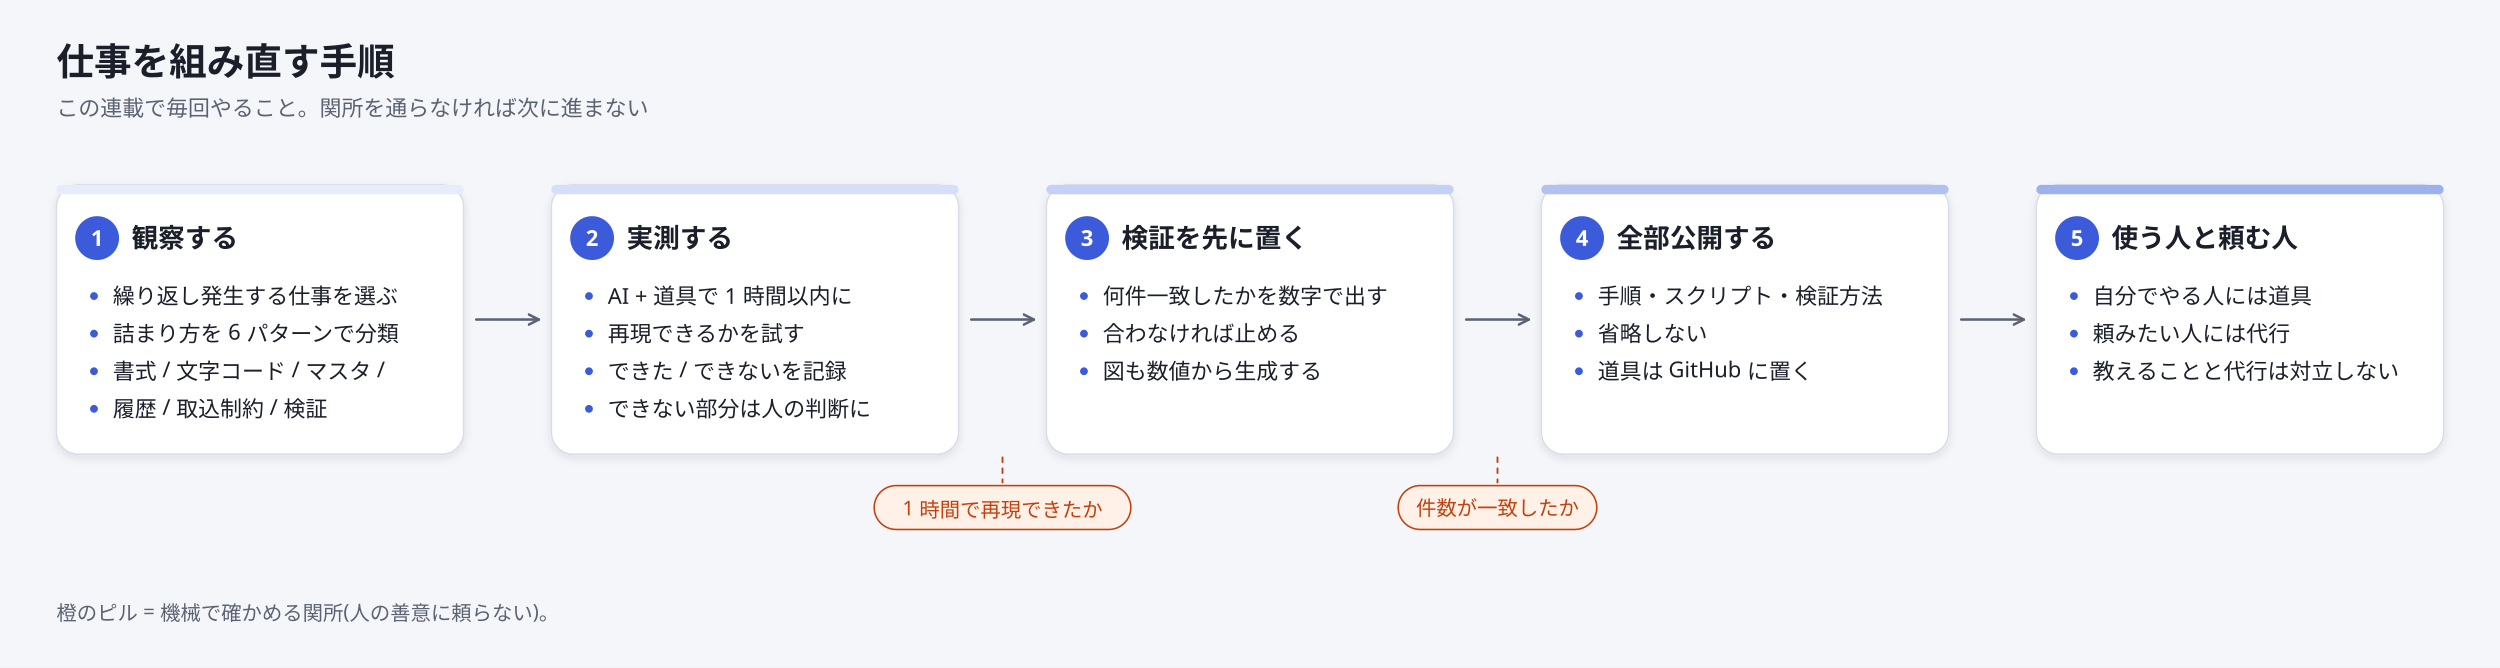
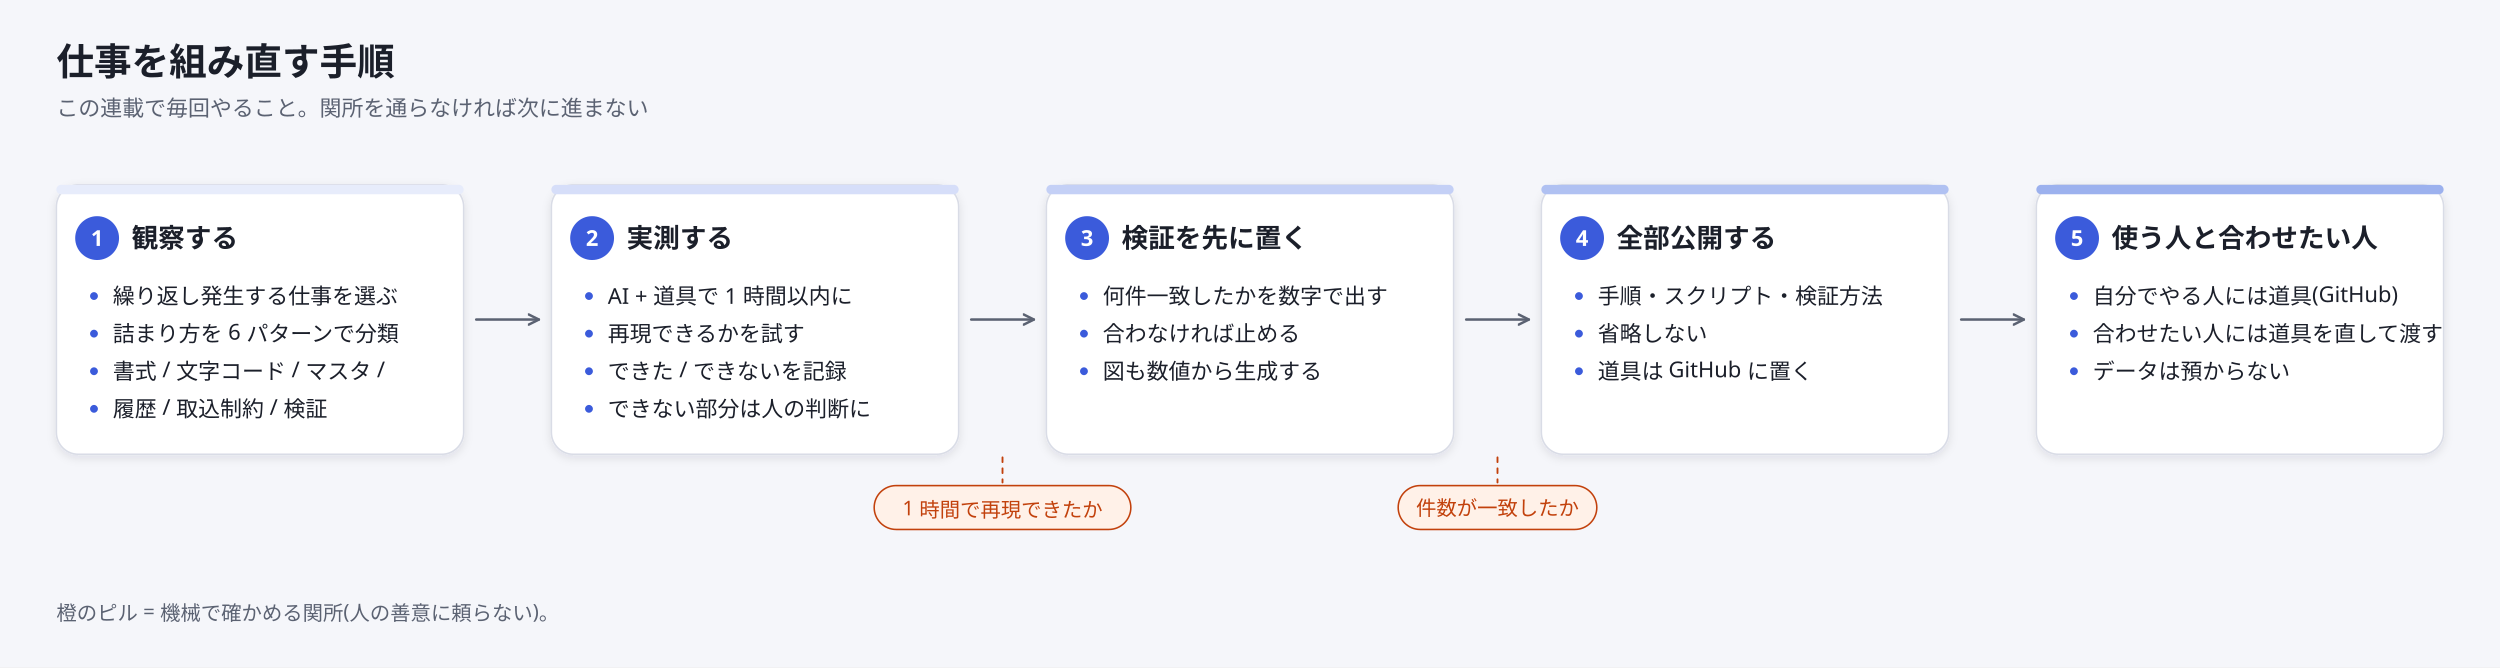
<svg xmlns="http://www.w3.org/2000/svg" width="1596" height="426" viewBox="0 0 1596 426" font-family="'BIZ UDPGothic', 'Yu Gothic UI', 'Meiryo UI', sans-serif">
  <defs>
    <filter id="shadow" x="-5%" y="-5%" width="110%" height="120%">
      <feGaussianBlur in="SourceAlpha" stdDeviation="3" result="blur" />
      <feOffset in="blur" dx="0" dy="2" result="off" />
      <feFlood flood-color="#1b1f2a" flood-opacity="0.10" result="col" />
      <feComposite in="col" in2="off" operator="in" result="sh" />
      <feMerge>
        <feMergeNode in="sh" />
        <feMergeNode in="SourceGraphic" />
      </feMerge>
    </filter>
    <marker id="arrow" markerWidth="8" markerHeight="8" refX="7" refY="4" orient="auto" markerUnits="userSpaceOnUse">
      <path d="M0,0.5 L7,4 L0,7.5" fill="none" stroke="#5b6272" stroke-width="1.6" stroke-linecap="round" stroke-linejoin="round" />
    </marker>
  </defs>
  <rect width="1596" height="426" fill="#f5f6fa" />
  <text x="36" y="48" font-size="24" font-weight="bold" fill="#1b1f2a">仕事を組み直す手順</text>
  <text x="36" y="74" font-size="14" fill="#5b6272">この連載で毎回やること。関所を通らなければ次に進まない</text>
  <rect x="36" y="118" width="260" height="172" rx="14" fill="#ffffff" stroke="#d9dce6" stroke-width="1" filter="url(#shadow)" />
  <rect x="36" y="118" width="260" height="6" rx="3" fill="#e7ecfb" />
  <circle cx="62" cy="152" r="14" fill="#3b5bdb" />
  <text x="62" y="157" font-size="14" font-weight="bold" text-anchor="middle" fill="#ffffff">1</text>
  <text x="84" y="158" font-size="17" font-weight="bold" text-anchor="start" fill="#1b1f2a">観察する</text>
  <circle cx="60" cy="189" r="2.5" fill="#3b5bdb" />
  <text x="72" y="194" font-size="14" font-weight="normal" text-anchor="start" fill="#1b1f2a">繰り返し発生する仕事を選ぶ</text>
  <circle cx="60" cy="213" r="2.5" fill="#3b5bdb" />
  <text x="72" y="218" font-size="14" font-weight="normal" text-anchor="start" fill="#1b1f2a">詰まり方を 6 パターンで分類</text>
  <circle cx="60" cy="237" r="2.5" fill="#3b5bdb" />
  <text x="72" y="242" font-size="14" font-weight="normal" text-anchor="start" fill="#1b1f2a">書式 / 文字コード / マスタ /</text>
  <circle cx="60" cy="261" r="2.5" fill="#3b5bdb" />
  <text x="72" y="266" font-size="14" font-weight="normal" text-anchor="start" fill="#1b1f2a">履歴 / 取込制約 / 検証</text>
  <line x1="304" y1="204.0" x2="344" y2="204.0" stroke="#5b6272" stroke-width="1.6" stroke-linecap="round" marker-end="url(#arrow)" />
  <rect x="352" y="118" width="260" height="172" rx="14" fill="#ffffff" stroke="#d9dce6" stroke-width="1" filter="url(#shadow)" />
  <rect x="352" y="118" width="260" height="6" rx="3" fill="#d6def9" />
  <circle cx="378" cy="152" r="14" fill="#3b5bdb" />
  <text x="378" y="157" font-size="14" font-weight="bold" text-anchor="middle" fill="#ffffff">2</text>
  <text x="400" y="158" font-size="17" font-weight="bold" text-anchor="start" fill="#1b1f2a">実測する</text>
  <circle cx="376" cy="189" r="2.5" fill="#3b5bdb" />
  <text x="388" y="194" font-size="14" font-weight="normal" text-anchor="start" fill="#1b1f2a">AI + 道具で 1 時間以内に</text>
  <circle cx="376" cy="213" r="2.5" fill="#3b5bdb" />
  <text x="388" y="218" font-size="14" font-weight="normal" text-anchor="start" fill="#1b1f2a">再現できるかを試す</text>
  <circle cx="376" cy="237" r="2.5" fill="#3b5bdb" />
  <text x="388" y="242" font-size="14" font-weight="normal" text-anchor="start" fill="#1b1f2a">できた / できないを記録</text>
  <circle cx="376" cy="261" r="2.5" fill="#3b5bdb" />
  <text x="388" y="266" font-size="14" font-weight="normal" text-anchor="start" fill="#1b1f2a">できない部分は人の判断に</text>
  <line x1="620" y1="204.0" x2="660" y2="204.0" stroke="#5b6272" stroke-width="1.6" stroke-linecap="round" marker-end="url(#arrow)" />
  <rect x="668" y="118" width="260" height="172" rx="14" fill="#ffffff" stroke="#d9dce6" stroke-width="1" filter="url(#shadow)" />
  <rect x="668" y="118" width="260" height="6" rx="3" fill="#c4d0f6" />
  <circle cx="694" cy="152" r="14" fill="#3b5bdb" />
  <text x="694" y="157" font-size="14" font-weight="bold" text-anchor="middle" fill="#ffffff">3</text>
  <text x="716" y="158" font-size="17" font-weight="bold" text-anchor="start" fill="#1b1f2a">検証を先に置く</text>
  <circle cx="692" cy="189" r="2.5" fill="#3b5bdb" />
  <text x="704" y="194" font-size="14" font-weight="normal" text-anchor="start" fill="#1b1f2a">何件一致したかを数字で出す</text>
  <circle cx="692" cy="213" r="2.5" fill="#3b5bdb" />
  <text x="704" y="218" font-size="14" font-weight="normal" text-anchor="start" fill="#1b1f2a">合わなければ止める</text>
  <circle cx="692" cy="237" r="2.5" fill="#3b5bdb" />
  <text x="704" y="242" font-size="14" font-weight="normal" text-anchor="start" fill="#1b1f2a">図も数値から生成する</text>
  <line x1="936" y1="204.0" x2="976" y2="204.0" stroke="#5b6272" stroke-width="1.6" stroke-linecap="round" marker-end="url(#arrow)" />
  <rect x="984" y="118" width="260" height="172" rx="14" fill="#ffffff" stroke="#d9dce6" stroke-width="1" filter="url(#shadow)" />
  <rect x="984" y="118" width="260" height="6" rx="3" fill="#b0c1f2" />
  <circle cx="1010" cy="152" r="14" fill="#3b5bdb" />
  <text x="1010" y="157" font-size="14" font-weight="bold" text-anchor="middle" fill="#ffffff">4</text>
  <text x="1032" y="158" font-size="17" font-weight="bold" text-anchor="start" fill="#1b1f2a">全部公開する</text>
  <circle cx="1008" cy="189" r="2.5" fill="#3b5bdb" />
  <text x="1020" y="194" font-size="14" font-weight="normal" text-anchor="start" fill="#1b1f2a">手順・スクリプト・検証方法</text>
  <circle cx="1008" cy="213" r="2.5" fill="#3b5bdb" />
  <text x="1020" y="218" font-size="14" font-weight="normal" text-anchor="start" fill="#1b1f2a">省略しない</text>
  <circle cx="1008" cy="237" r="2.5" fill="#3b5bdb" />
  <text x="1020" y="242" font-size="14" font-weight="normal" text-anchor="start" fill="#1b1f2a">道具は GitHub に置く</text>
  <line x1="1252" y1="204.0" x2="1292" y2="204.0" stroke="#5b6272" stroke-width="1.6" stroke-linecap="round" marker-end="url(#arrow)" />
  <rect x="1300" y="118" width="260" height="172" rx="14" fill="#ffffff" stroke="#d9dce6" stroke-width="1" filter="url(#shadow)" />
  <rect x="1300" y="118" width="260" height="6" rx="3" fill="#9cb1ee" />
  <circle cx="1326" cy="152" r="14" fill="#3b5bdb" />
  <text x="1326" y="157" font-size="14" font-weight="bold" text-anchor="middle" fill="#ffffff">5</text>
-   <text x="1348" y="158" font-size="17" font-weight="bold" text-anchor="start" fill="#1b1f2a">使う人と頼む人</text>
+   <text x="1348" y="158" font-size="17" font-weight="bold" text-anchor="start" fill="#1b1f2a">使う人と合わせたい人</text>
  <circle cx="1324" cy="189" r="2.5" fill="#3b5bdb" />
-   <text x="1336" y="194" font-size="14" font-weight="normal" text-anchor="start" fill="#1b1f2a">自分でやる人には道具</text>
+   <text x="1336" y="194" font-size="14" font-weight="normal" text-anchor="start" fill="#1b1f2a">自分でやる人には道具(GitHub)</text>
  <circle cx="1324" cy="213" r="2.5" fill="#3b5bdb" />
-   <text x="1336" y="218" font-size="14" font-weight="normal" text-anchor="start" fill="#1b1f2a">頼みたい人には代行</text>
+   <text x="1336" y="218" font-size="14" font-weight="normal" text-anchor="start" fill="#1b1f2a">合わせたい人には道具を直して渡す</text>
  <circle cx="1324" cy="237" r="2.5" fill="#3b5bdb" />
-   <text x="1336" y="242" font-size="14" font-weight="normal" text-anchor="start" fill="#1b1f2a">教えることと代行は対立しない</text>
+   <text x="1336" y="242" font-size="14" font-weight="normal" text-anchor="start" fill="#1b1f2a">データは預からない</text>
  <line x1="640.0" y1="292" x2="640.0" y2="308" stroke="#c2410c" stroke-width="1.2" stroke-dasharray="3 4" stroke-linecap="round" />
  <rect x="558.075" y="310" width="163.85" height="28" rx="14" fill="#fff1e8" stroke="#c2410c" stroke-width="1" />
  <text x="640.0" y="329" font-size="13" text-anchor="middle" fill="#c2410c">1 時間で再現できたか</text>
  <line x1="956.0" y1="292" x2="956.0" y2="308" stroke="#c2410c" stroke-width="1.2" stroke-dasharray="3 4" stroke-linecap="round" />
  <rect x="892.6" y="310" width="126.8" height="28" rx="14" fill="#fff1e8" stroke="#c2410c" stroke-width="1" />
  <text x="956.0" y="329" font-size="13" text-anchor="middle" fill="#c2410c">件数が一致したか</text>
  <text x="36" y="396" font-size="13" font-weight="normal" text-anchor="start" fill="#5b6272">橙のピル = 機械で確かめる関所(人の善意に頼らない)。</text>
</svg>
